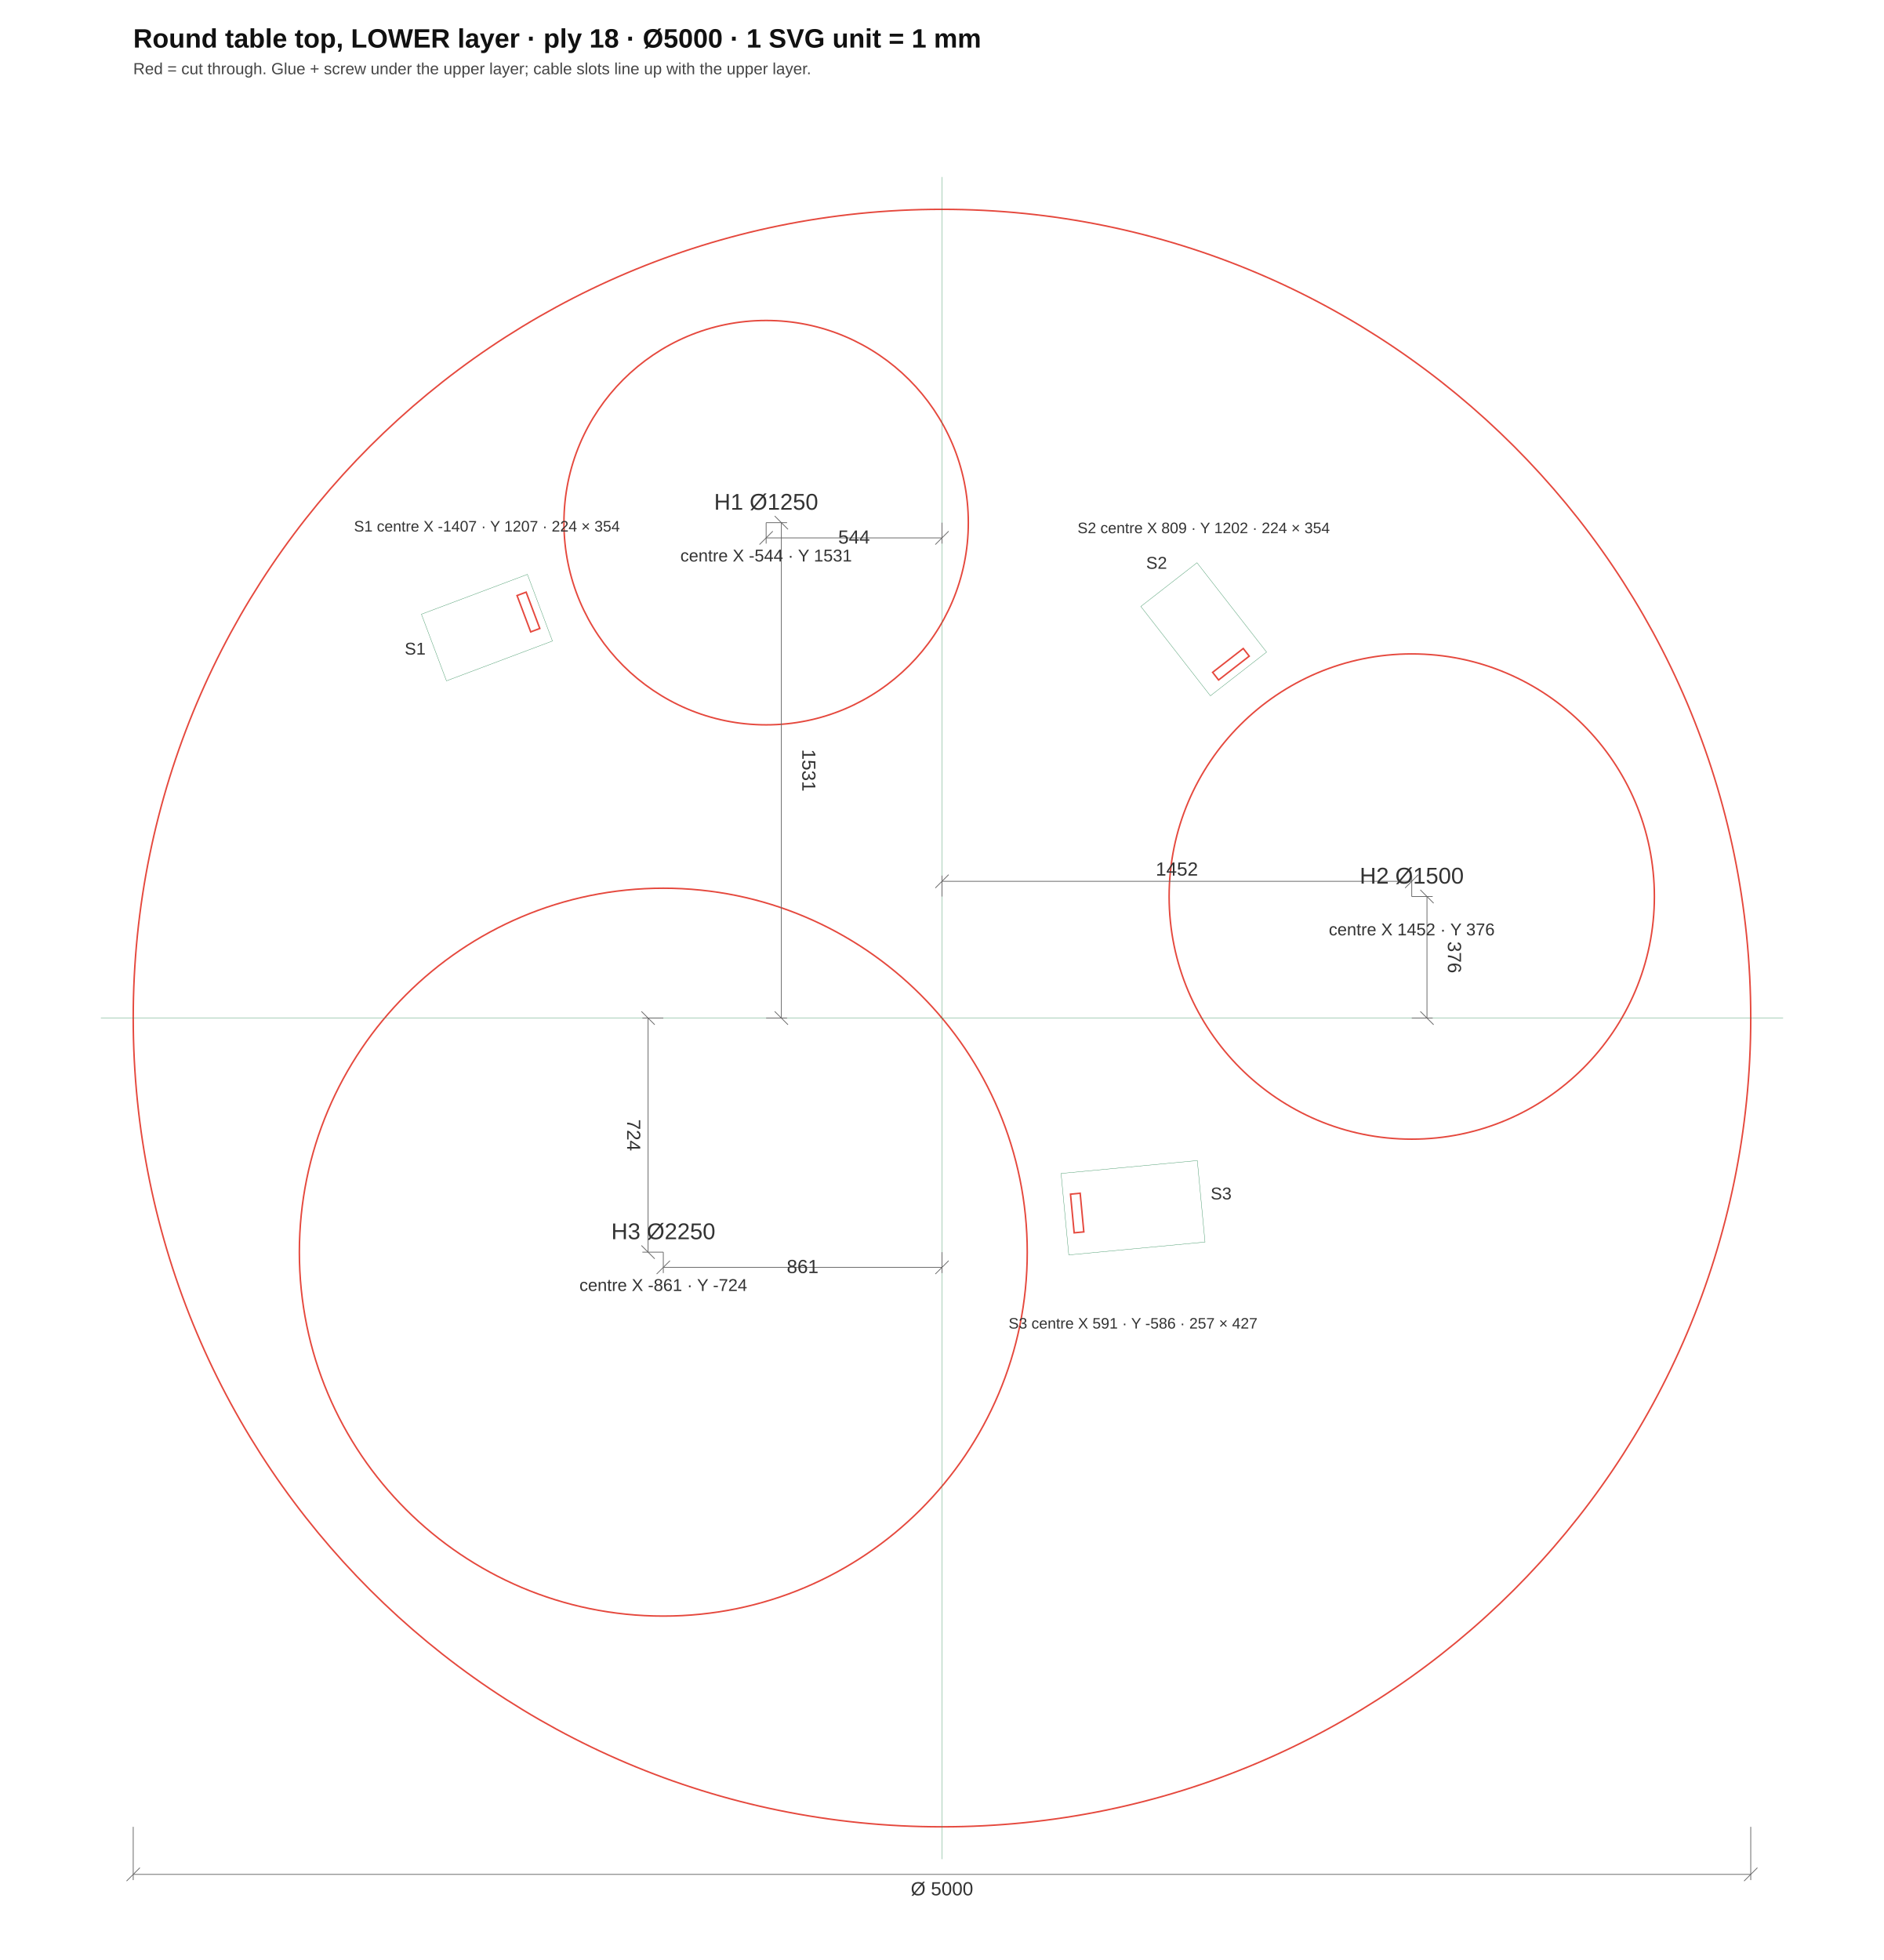
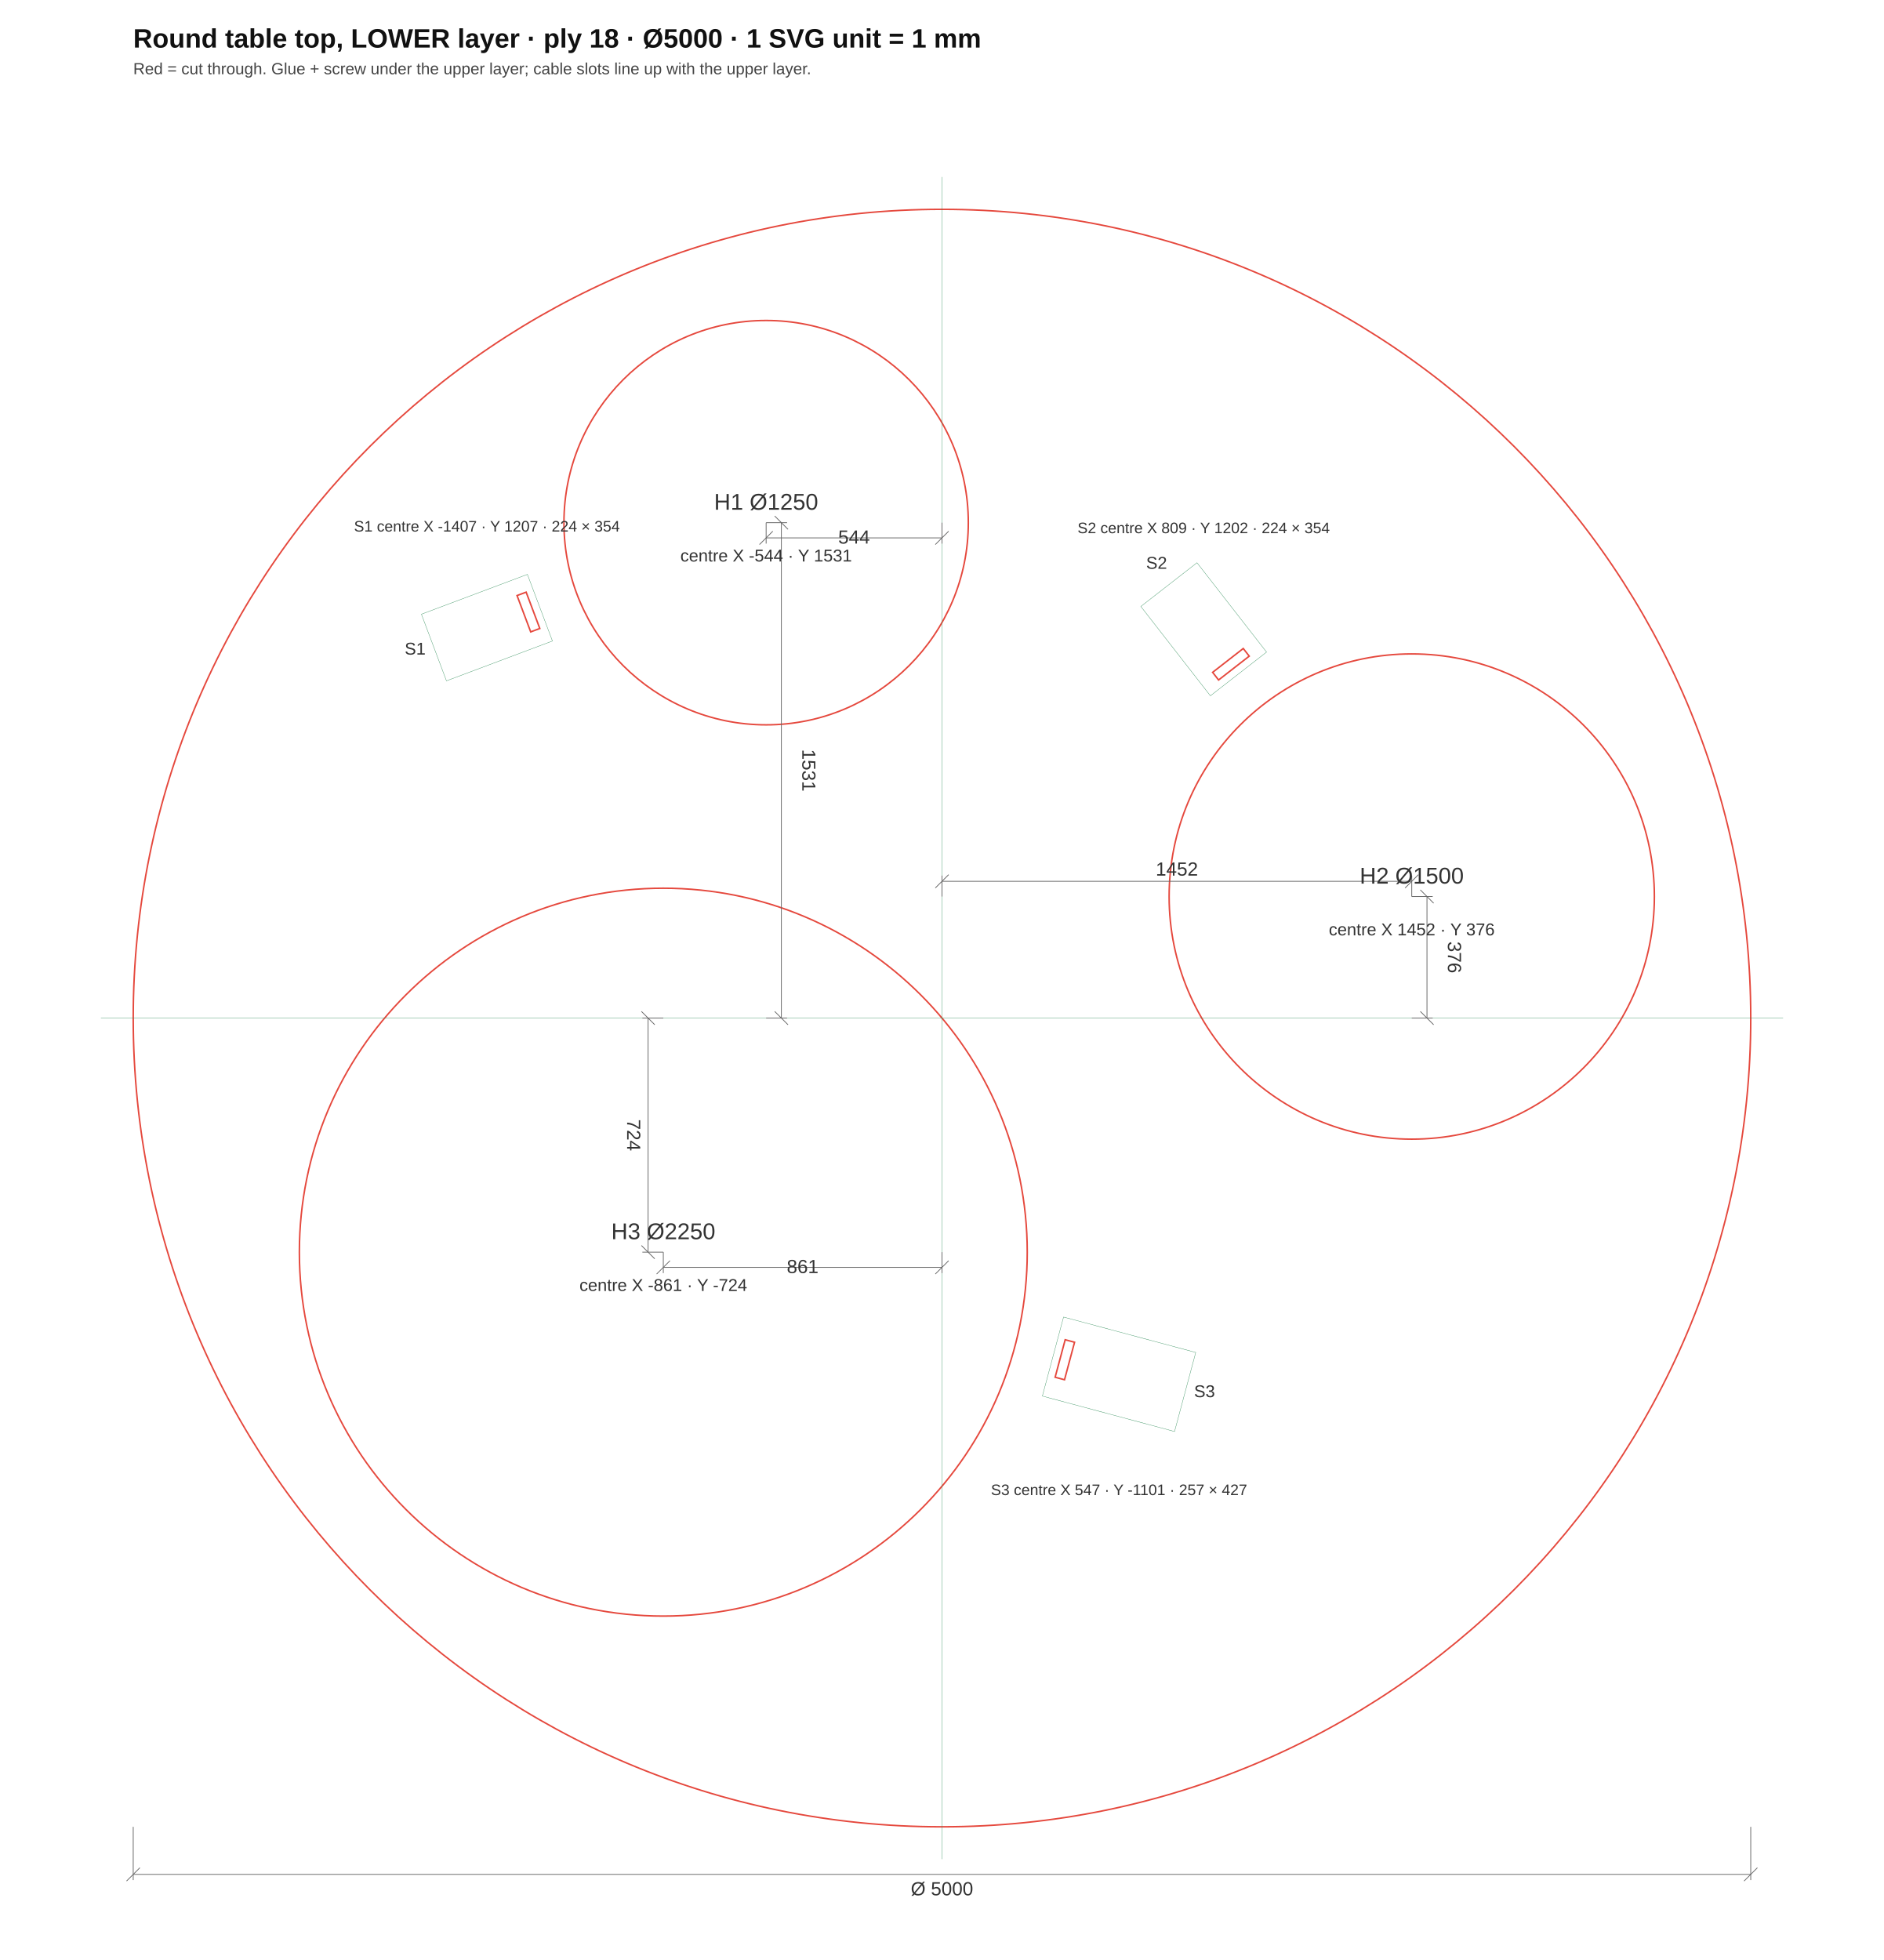
<svg xmlns="http://www.w3.org/2000/svg" width="5823.5mm" height="6058.8mm" viewBox="-411.8 -647.1 5823.5 6058.8">
  <g id="CUT_through" fill="none" stroke="#E5483D" stroke-width="4.71">
    <path d="M0.00 2500.00A2500 2500 0 1 0 5000.00 2500.00A2500 2500 0 1 0 0.00 2500.00Z" />
    <path d="M1331.43 968.57A625.0 625.0 0 1 0 2581.43 968.57A625.0 625.0 0 1 0 1331.43 968.57Z" />
    <path d="M3202.14 2124.29A750.0 750.0 0 1 0 4702.14 2124.29A750.0 750.0 0 1 0 3202.14 2124.29Z" />
    <path d="M513.57 3223.57A1125.0 1125.0 0 1 0 2763.57 3223.57A1125.0 1125.0 0 1 0 513.57 3223.57Z" />
    <path d="M1214.55 1183.33L1256.77 1295.65L1228.69 1306.21L1186.47 1193.88Z" />
    <path d="M3449.70 1381.20L3355.01 1454.91L3336.58 1431.24L3431.27 1357.53Z" />
-     <path d="M2908.58 3163.79L2897.29 3044.32L2927.16 3041.50L2938.45 3160.96Z" />
+     <path d="M2849.77 3610.23L2880.83 3494.32L2909.80 3502.08L2878.75 3617.99Z" />
  </g>
  <g id="MARK_pencil_do_not_cut" fill="none" stroke="#2E8B57" stroke-width="{max(0.4, ts*0.05):.2f}" stroke-dasharray="{ts*0.8:.1f} {ts*0.4:.1f}">
    <path d="M1218.49 1128.43L1295.89 1334.36L968.27 1457.51L890.87 1251.58Z" />
    <path d="M3503.29 1368.63L3329.69 1503.78L3114.69 1227.60L3288.29 1092.45Z" />
-     <path d="M2891.94 3232.16L2868.13 2980.28L3289.26 2940.47L3313.06 3192.35Z" />
+     <path d="M2810.34 3668.51L2875.82 3424.13L3284.41 3533.61L3218.93 3777.99Z" />
    <path d="M-100.00 2500.00L5100.00 2500.00" />
    <path d="M2500.00 5100.00L2500.00 -100.00" />
  </g>
  <g id="DIMENSIONS_do_not_cut" fill="none" stroke="#666" stroke-width="2.35" font-family="IBM Plex Sans, Arial, sans-serif" font-size="58.8">
    <path d="M0.00 5000.00L0.00 5164.71M5000.00 5000.00L5000.00 5164.71M0.00 5147.06L5000.00 5147.06" />
    <path d="M-20.59 5167.65L20.59 5126.47" />
    <path d="M4979.41 5167.65L5020.59 5126.47" />
    <text x="2500.00" y="5211.76" fill="#333" stroke="none" text-anchor="middle" transform="rotate(0.00 2500.00 5211.76)">Ø 5000</text>
    <path d="M2500.00 968.57L2500.00 1033.28M1956.43 968.57L1956.43 1033.28M2500.00 1015.63L1956.43 1015.63" />
    <path d="M2520.59 995.04L2479.41 1036.22" />
    <path d="M1977.02 995.04L1935.84 1036.22" />
    <text x="2228.21" y="1033.28" fill="#333" stroke="none" text-anchor="middle" transform="rotate(360.00 2228.21 1033.28)">544</text>
    <path d="M1956.43 2500.00L2021.13 2500.00M1956.43 968.57L2021.13 968.57M2003.49 2500.00L2003.49 968.57" />
    <path d="M2024.08 2520.59L1982.90 2479.41" />
    <path d="M2024.08 989.16L1982.90 947.98" />
    <text x="2068.19" y="1734.29" fill="#333" stroke="none" text-anchor="middle" transform="rotate(90.00 2068.19 1734.29)">1531</text>
    <path d="M2500.00 2124.29L2500.00 2059.58M3952.14 2124.29L3952.14 2059.58M2500.00 2077.23L3952.14 2077.23" />
    <path d="M2479.41 2097.82L2520.59 2056.64" />
    <path d="M3931.55 2097.82L3972.73 2056.64" />
    <text x="3226.07" y="2059.58" fill="#333" stroke="none" text-anchor="middle" transform="rotate(0.00 3226.07 2059.58)">1452</text>
    <path d="M3952.14 2500.00L4016.85 2500.00M3952.14 2124.29L4016.85 2124.29M3999.20 2500.00L3999.20 2124.29" />
    <path d="M4019.79 2520.59L3978.61 2479.41" />
    <path d="M4019.79 2144.87L3978.61 2103.70" />
    <text x="4063.91" y="2312.14" fill="#333" stroke="none" text-anchor="middle" transform="rotate(90.00 4063.91 2312.14)">376</text>
    <path d="M2500.00 3223.57L2500.00 3288.28M1638.57 3223.57L1638.57 3288.28M2500.00 3270.63L1638.57 3270.63" />
    <path d="M2520.59 3250.04L2479.41 3291.22" />
    <path d="M1659.16 3250.04L1617.98 3291.22" />
    <text x="2069.29" y="3288.28" fill="#333" stroke="none" text-anchor="middle" transform="rotate(360.00 2069.29 3288.28)">861</text>
    <path d="M1638.57 2500.00L1573.87 2500.00M1638.57 3223.57L1573.87 3223.57M1591.51 2500.00L1591.51 3223.57" />
    <path d="M1570.92 2479.41L1612.10 2520.59" />
    <path d="M1570.92 3202.98L1612.10 3244.16" />
    <text x="1526.81" y="2861.79" fill="#333" stroke="none" text-anchor="middle" transform="rotate(90.00 1526.81 2861.79)">724</text>
    <text x="871.54" y="1376.36" fill="#333" stroke="none" font-size="52.9" text-anchor="middle">S1</text>
    <text x="3163.40" y="1111.10" fill="#333" stroke="none" font-size="52.9" text-anchor="middle">S2</text>
-     <text x="3362.88" y="3060.58" fill="#333" stroke="none" font-size="52.9" text-anchor="middle">S3</text>
+     <text x="3311.55" y="3671.85" fill="#333" stroke="none" font-size="52.9" text-anchor="middle">S3</text>
    <text x="1956.43" y="928.57" fill="#333" stroke="none" font-size="70.6" text-anchor="middle">H1 Ø1250</text>
    <text x="1956.43" y="1088.57" fill="#333" stroke="none" font-size="52.9" text-anchor="middle">centre X -544 · Y 1531</text>
    <text x="3952.14" y="2084.29" fill="#333" stroke="none" font-size="70.6" text-anchor="middle">H2 Ø1500</text>
    <text x="3952.14" y="2244.29" fill="#333" stroke="none" font-size="52.9" text-anchor="middle">centre X 1452 · Y 376</text>
    <text x="1638.57" y="3183.57" fill="#333" stroke="none" font-size="70.6" text-anchor="middle">H3 Ø2250</text>
    <text x="1638.57" y="3343.57" fill="#333" stroke="none" font-size="52.9" text-anchor="middle">centre X -861 · Y -724</text>
    <text x="1093.38" y="995.97" fill="#333" stroke="none" font-size="47.1" text-anchor="middle">S1 centre X -1407 · Y 1207 · 224 × 354</text>
    <text x="3308.99" y="1001.11" fill="#333" stroke="none" font-size="47.1" text-anchor="middle">S2 centre X 809 · Y 1202 · 224 × 354</text>
-     <text x="3090.60" y="3459.81" fill="#333" stroke="none" font-size="47.1" text-anchor="middle">S3 centre X 591 · Y -586 · 257 × 427</text>
+     <text x="3047.37" y="3974.56" fill="#333" stroke="none" font-size="47.1" text-anchor="middle">S3 centre X 547 · Y -1101 · 257 × 427</text>
    <text x="0" y="-500.0" fill="#111" stroke="none" font-size="82.4" font-weight="700">Round table top, LOWER layer · ply 18 · Ø5000 · 1 SVG unit = 1 mm</text>
    <text x="0" y="-417.6" fill="#444" stroke="none" font-size="50.0">Red = cut through. Glue + screw under the upper layer; cable slots line up with the upper layer.</text>
  </g>
</svg>
